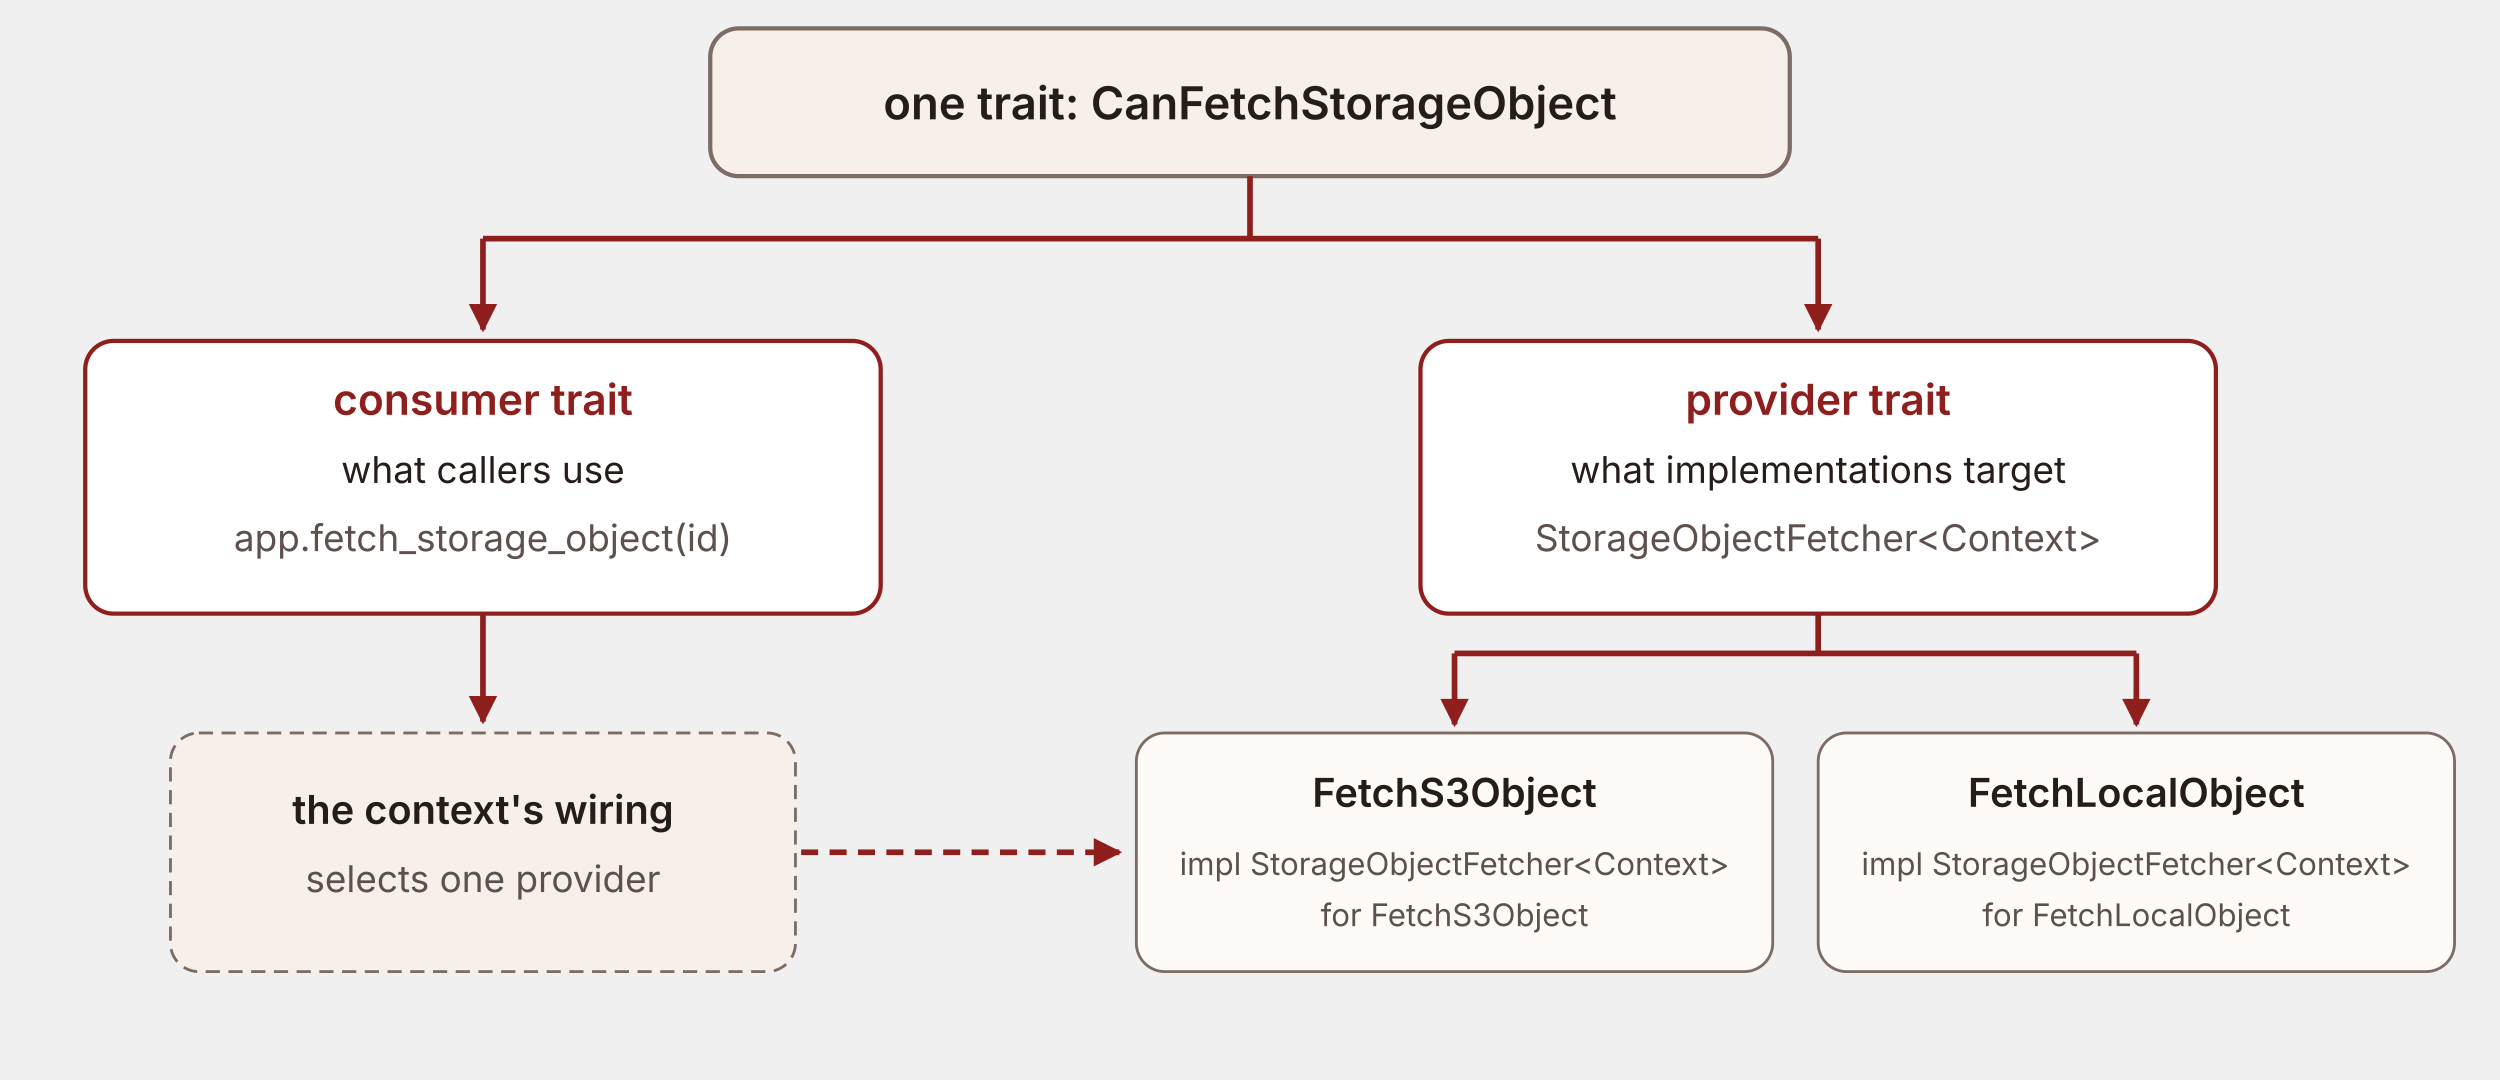
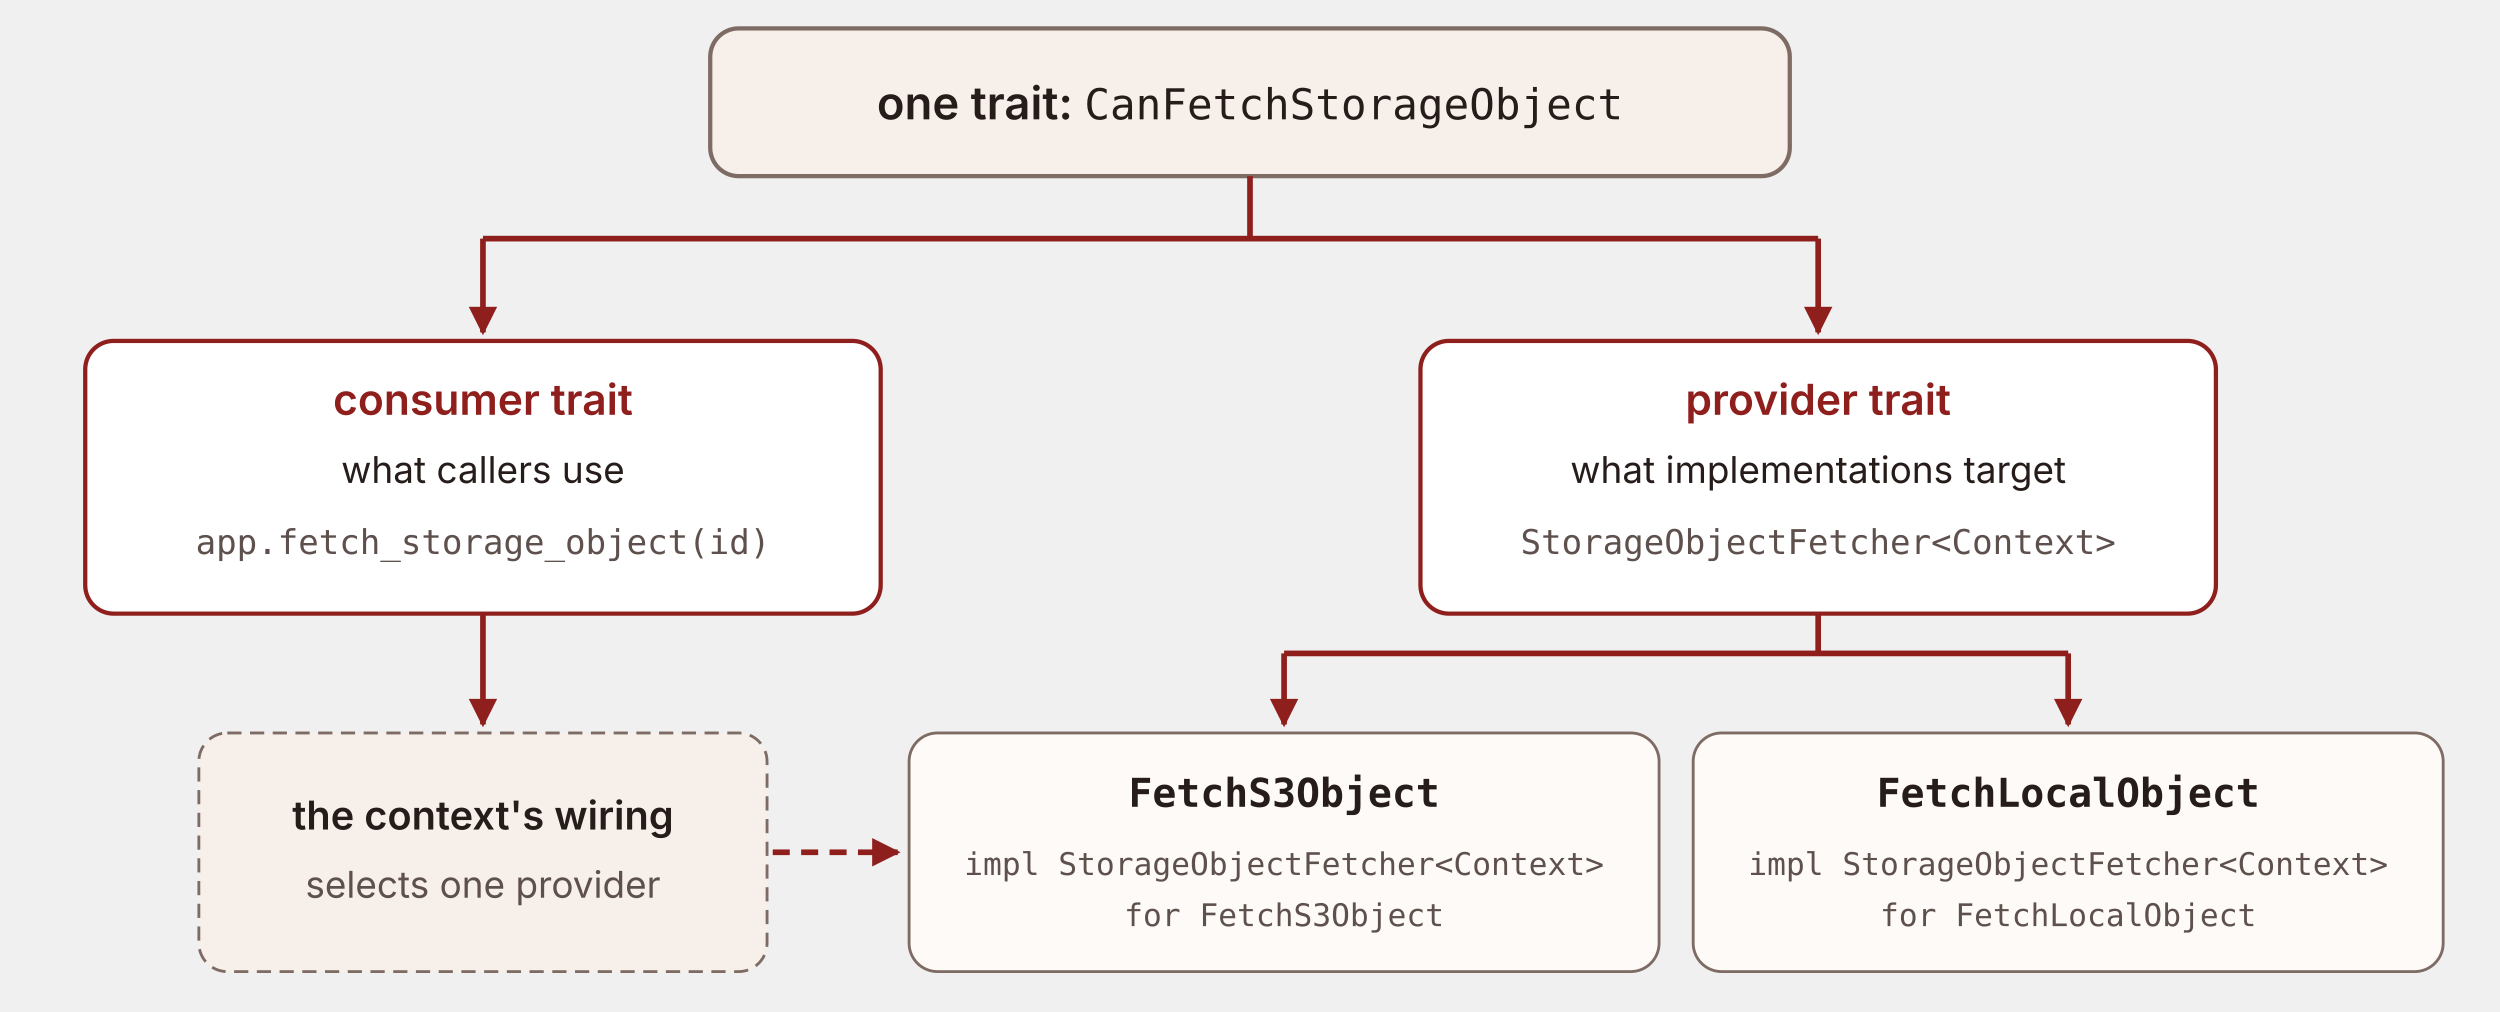
- <svg xmlns="http://www.w3.org/2000/svg" viewBox="0 0 880 380" role="img" aria-labelledby="title desc" font-family="ui-sans-serif, system-ui, -apple-system, Segoe UI, sans-serif">
+ <svg xmlns="http://www.w3.org/2000/svg" viewBox="0 0 880 356" role="img" aria-labelledby="title desc" font-family="ui-sans-serif, system-ui, -apple-system, Segoe UI, sans-serif">
  <defs>
    <marker id="arrow" viewBox="0 0 10 10" refX="9" refY="5" markerWidth="5" markerHeight="5" orient="auto-start-reverse">
      <path d="M 0 0 L 10 5 L 0 10 z" fill="#8f1f1d" />
    </marker>
  </defs>
  <rect x="250" y="10" width="380" height="52" rx="10" fill="#f7f0ea" stroke="#7d6b64" stroke-width="1.5" />
-   <text x="440" y="42" text-anchor="middle" font-size="16" font-weight="600" fill="#261d1b">one trait: CanFetchStorageObject</text>
+   <text x="440" y="42" text-anchor="middle" font-size="16" font-weight="600" fill="#261d1b">one trait: <tspan font-family="ui-monospace, SFMono-Regular, Menlo, Consolas, monospace" font-weight="400" font-size="15">CanFetchStorageObject</tspan>
+   </text>
  <path d="M 440 62 L 440 84" stroke="#8f1f1d" stroke-width="2" />
  <path d="M 170 84 L 640 84" stroke="#8f1f1d" stroke-width="2" />
-   <path d="M 170 84 L 170 116" stroke="#8f1f1d" stroke-width="2" marker-end="url(#arrow)" />
-   <path d="M 640 84 L 640 116" stroke="#8f1f1d" stroke-width="2" marker-end="url(#arrow)" />
+   <path d="M 170 84 L 170 117" stroke="#8f1f1d" stroke-width="2" marker-end="url(#arrow)" />
+   <path d="M 640 84 L 640 117" stroke="#8f1f1d" stroke-width="2" marker-end="url(#arrow)" />
  <rect x="30" y="120" width="280" height="96" rx="10" fill="#ffffff" stroke="#8f1f1d" stroke-width="1.5" />
  <text x="170" y="146" text-anchor="middle" font-size="15" font-weight="600" fill="#8f1f1d">consumer trait</text>
  <text x="170" y="170" text-anchor="middle" font-size="13" fill="#261d1b">what callers use</text>
-   <text x="170" y="194" text-anchor="middle" font-size="13" fill="#5e504c">app.fetch_storage_object(id)</text>
+   <text x="170" y="195" text-anchor="middle" font-size="12" fill="#5e504c" font-family="ui-monospace, SFMono-Regular, Menlo, Consolas, monospace">app.fetch_storage_object(id)</text>
  <rect x="500" y="120" width="280" height="96" rx="10" fill="#ffffff" stroke="#8f1f1d" stroke-width="1.5" />
  <text x="640" y="146" text-anchor="middle" font-size="15" font-weight="600" fill="#8f1f1d">provider trait</text>
  <text x="640" y="170" text-anchor="middle" font-size="13" fill="#261d1b">what implementations target</text>
-   <text x="640" y="194" text-anchor="middle" font-size="13" fill="#5e504c">StorageObjectFetcher&lt;Context&gt;</text>
+   <text x="640" y="195" text-anchor="middle" font-size="12" fill="#5e504c" font-family="ui-monospace, SFMono-Regular, Menlo, Consolas, monospace">StorageObjectFetcher&lt;Context&gt;</text>
  <path d="M 640 216 L 640 230" stroke="#8f1f1d" stroke-width="2" />
-   <path d="M 512 230 L 752 230" stroke="#8f1f1d" stroke-width="2" />
-   <path d="M 512 230 L 512 255" stroke="#8f1f1d" stroke-width="2" marker-end="url(#arrow)" />
-   <path d="M 752 230 L 752 255" stroke="#8f1f1d" stroke-width="2" marker-end="url(#arrow)" />
-   <rect x="400" y="258" width="224" height="84" rx="10" fill="#fdfaf7" stroke="#7d6b64" />
-   <text x="512" y="284" text-anchor="middle" font-size="14" font-weight="600" fill="#261d1b">FetchS3Object</text>
-   <text x="512" y="308" text-anchor="middle" font-size="11" fill="#5e504c">impl StorageObjectFetcher&lt;Context&gt;</text>
-   <text x="512" y="326" text-anchor="middle" font-size="11" fill="#5e504c">for FetchS3Object</text>
-   <rect x="640" y="258" width="224" height="84" rx="10" fill="#fdfaf7" stroke="#7d6b64" />
-   <text x="752" y="284" text-anchor="middle" font-size="14" font-weight="600" fill="#261d1b">FetchLocalObject</text>
-   <text x="752" y="308" text-anchor="middle" font-size="11" fill="#5e504c">impl StorageObjectFetcher&lt;Context&gt;</text>
-   <text x="752" y="326" text-anchor="middle" font-size="11" fill="#5e504c">for FetchLocalObject</text>
-   <path d="M 170 216 L 170 254" stroke="#8f1f1d" stroke-width="2" marker-end="url(#arrow)" />
-   <rect x="60" y="258" width="220" height="84" rx="10" fill="#f7f0ea" stroke="#7d6b64" stroke-dasharray="5 3" />
-   <text x="170" y="290" text-anchor="middle" font-size="14" font-weight="600" fill="#261d1b">the context's wiring</text>
-   <text x="170" y="314" text-anchor="middle" font-size="13" fill="#5e504c">selects one provider</text>
-   <path d="M 282 300 L 394 300" stroke="#8f1f1d" stroke-width="2" stroke-dasharray="6 4" marker-end="url(#arrow)" />
+   <path d="M 452 230 L 728 230" stroke="#8f1f1d" stroke-width="2" />
+   <path d="M 452 230 L 452 255" stroke="#8f1f1d" stroke-width="2" marker-end="url(#arrow)" />
+   <path d="M 728 230 L 728 255" stroke="#8f1f1d" stroke-width="2" marker-end="url(#arrow)" />
+   <g font-family="ui-monospace, SFMono-Regular, Menlo, Consolas, monospace">
+     <rect x="320" y="258" width="264" height="84" rx="10" fill="#fdfaf7" stroke="#7d6b64" />
+     <text x="452" y="284" text-anchor="middle" font-size="14" font-weight="600" fill="#261d1b">FetchS3Object</text>
+     <text x="452" y="308" text-anchor="middle" font-size="11" fill="#5e504c">impl StorageObjectFetcher&lt;Context&gt;</text>
+     <text x="452" y="326" text-anchor="middle" font-size="11" fill="#5e504c">for FetchS3Object</text>
+     <rect x="596" y="258" width="264" height="84" rx="10" fill="#fdfaf7" stroke="#7d6b64" />
+     <text x="728" y="284" text-anchor="middle" font-size="14" font-weight="600" fill="#261d1b">FetchLocalObject</text>
+     <text x="728" y="308" text-anchor="middle" font-size="11" fill="#5e504c">impl StorageObjectFetcher&lt;Context&gt;</text>
+     <text x="728" y="326" text-anchor="middle" font-size="11" fill="#5e504c">for FetchLocalObject</text>
+   </g>
+   <path d="M 170 216 L 170 255" stroke="#8f1f1d" stroke-width="2" marker-end="url(#arrow)" />
+   <rect x="70" y="258" width="200" height="84" rx="10" fill="#f7f0ea" stroke="#7d6b64" stroke-dasharray="5 3" />
+   <text x="170" y="292" text-anchor="middle" font-size="14" font-weight="600" fill="#261d1b">the context's wiring</text>
+   <text x="170" y="316" text-anchor="middle" font-size="13" fill="#5e504c">selects one provider</text>
+   <path d="M 272 300 L 316 300" stroke="#8f1f1d" stroke-width="2" stroke-dasharray="6 4" marker-end="url(#arrow)" />
</svg>
